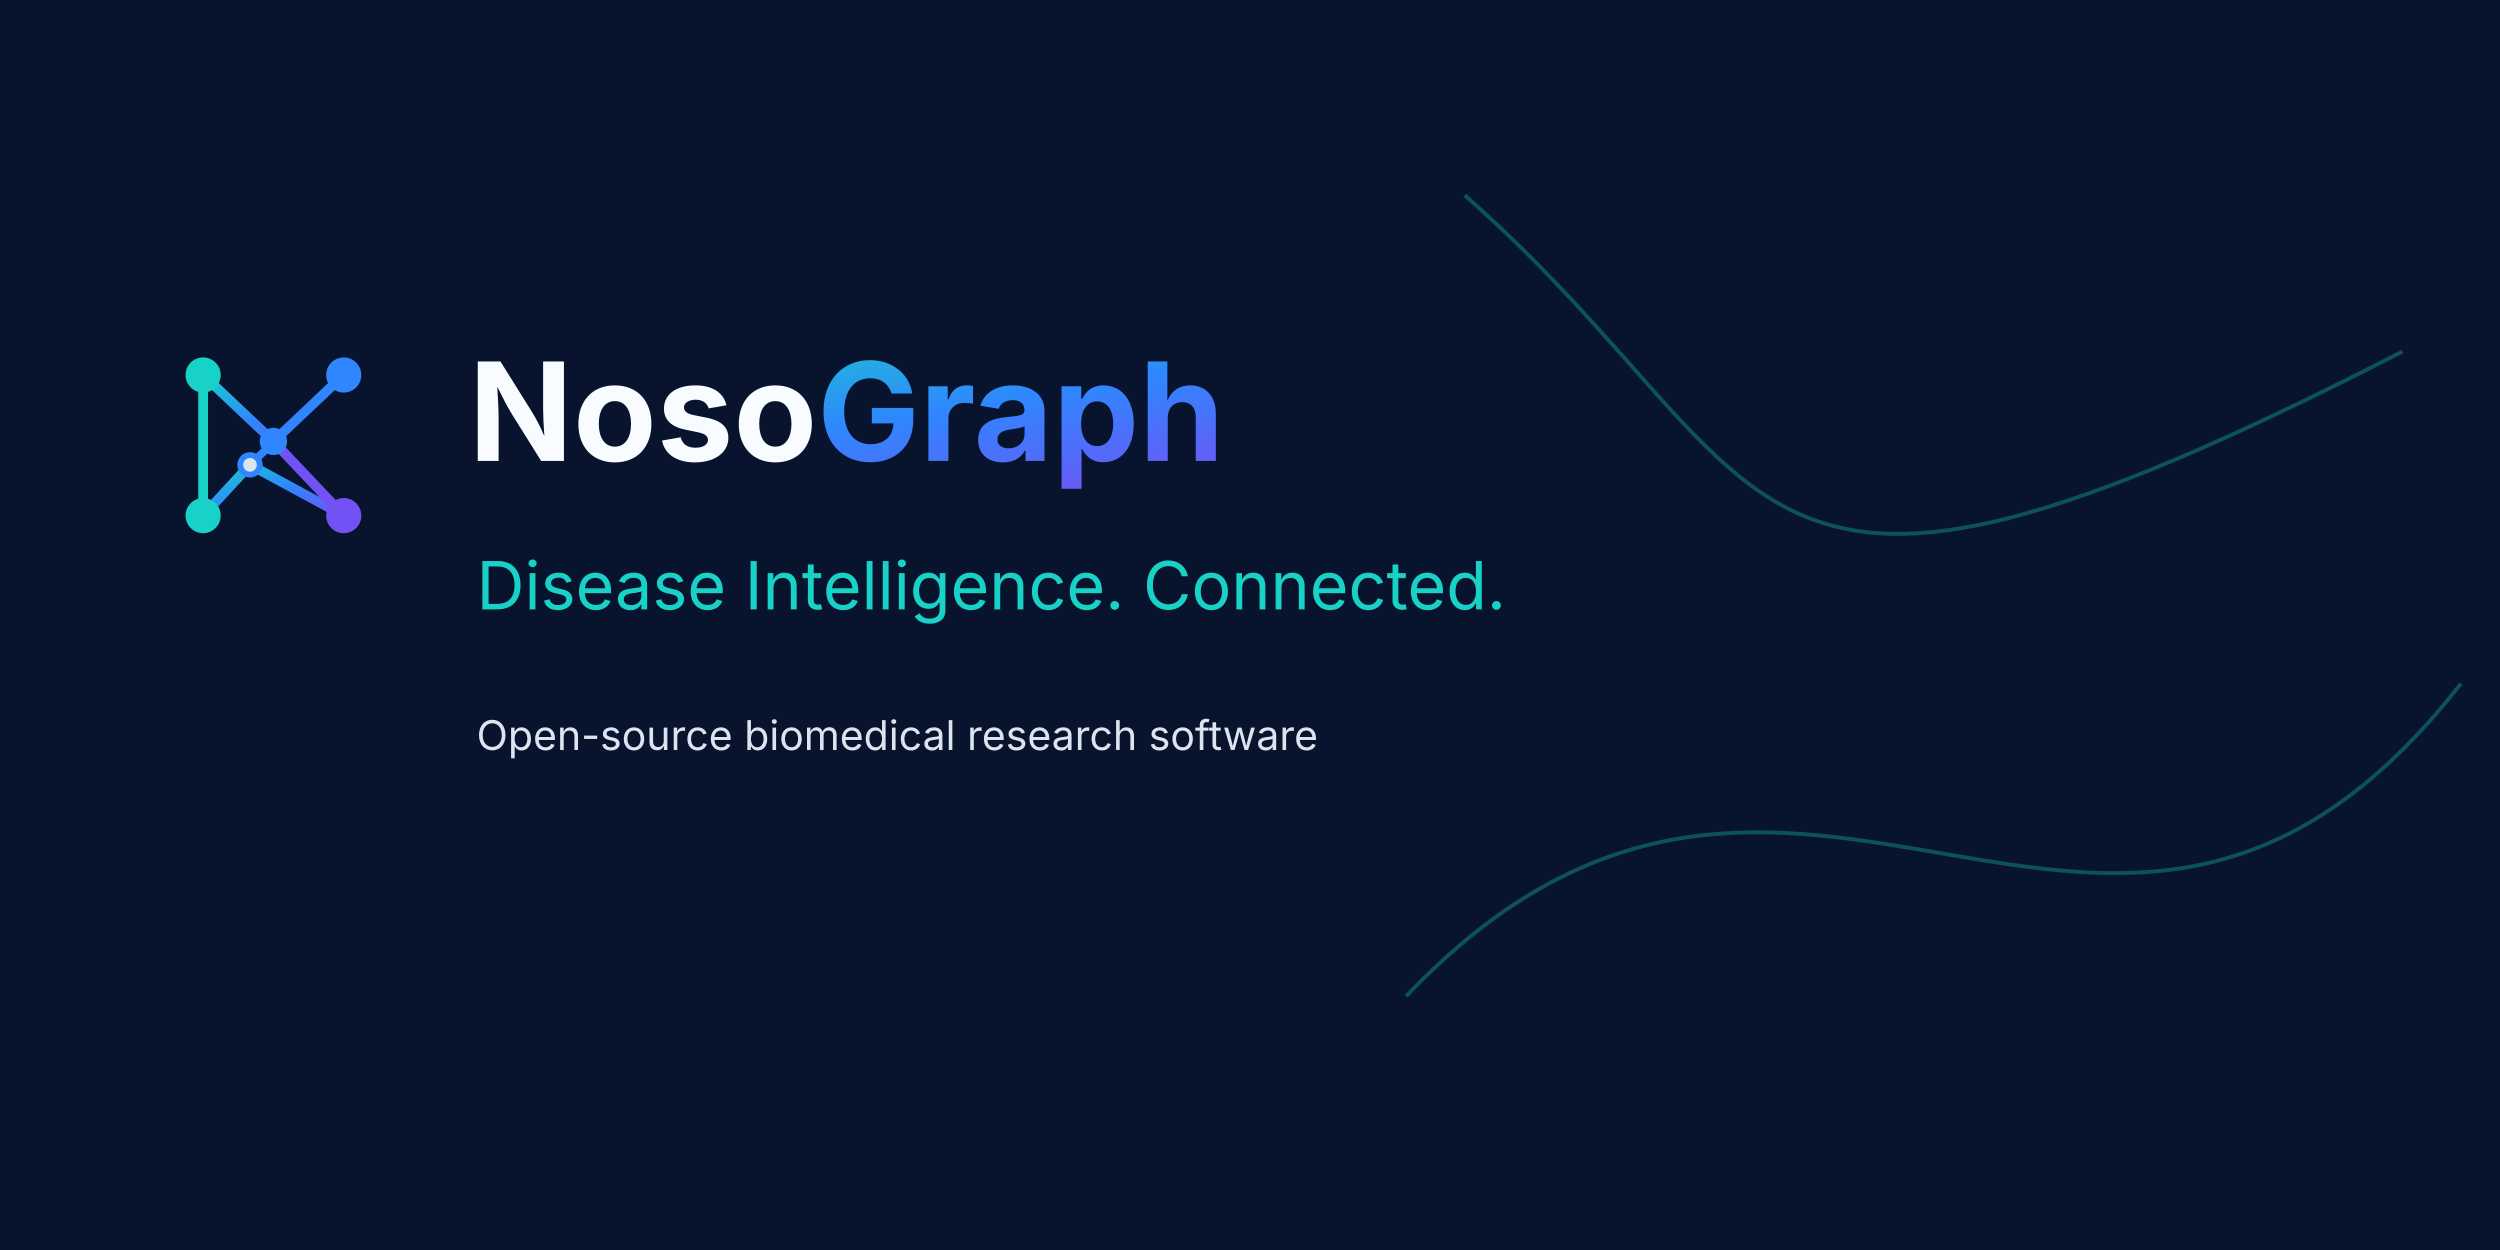
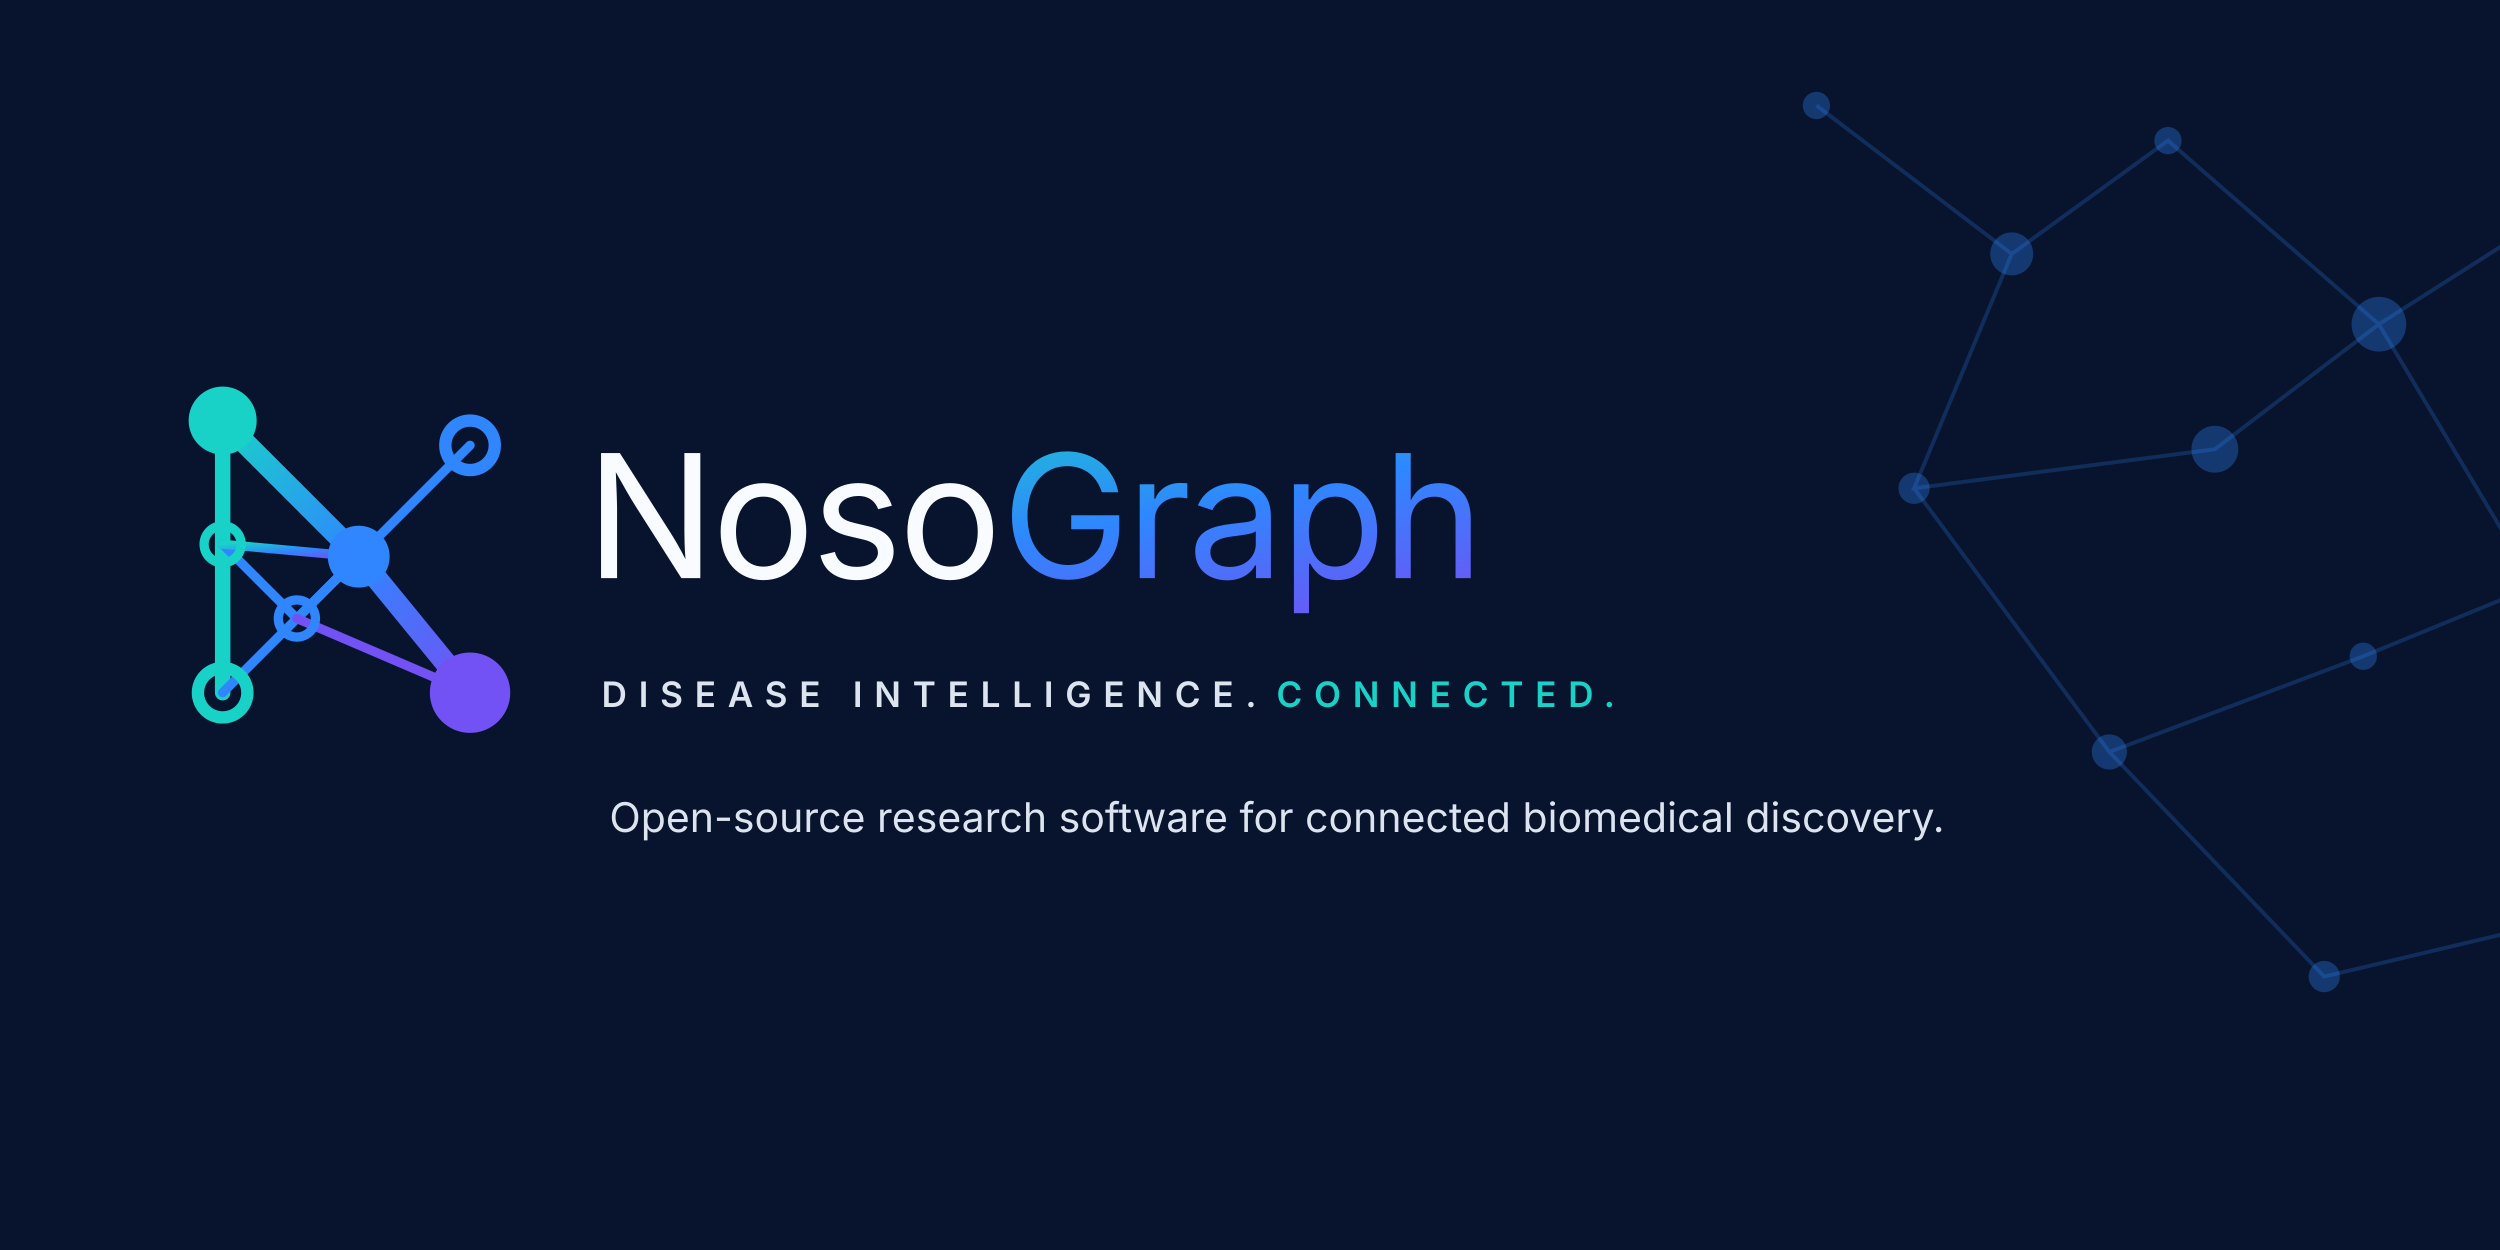
- <svg xmlns="http://www.w3.org/2000/svg" viewBox="0 0 1280 640" role="img">
+ <svg xmlns="http://www.w3.org/2000/svg" viewBox="0 0 1280 640" role="img" aria-labelledby="title">
  <defs>
    <linearGradient id="ng-gradient" x1="0" y1="0" x2="1" y2="1">
      <stop offset="0" stop-color="#19D2C7" />
      <stop offset="0.52" stop-color="#2F86FF" />
      <stop offset="1" stop-color="#7252F4" />
    </linearGradient>
  </defs>
  <rect width="1280" height="640" fill="#08142D" />
-   <g opacity=".32" fill="none" stroke="#19D2C7" stroke-width="2">
-     <path d="M750 100 C920 250 880 360 1230 180" />
-     <path d="M720 510 C920 300 1080 580 1260 350" />
+   <g opacity=".22" fill="none" stroke="#2F86FF" stroke-width="2">
+     <path d="M930 54 L1030 130 L1110 72 L1218 166 L1350 82" />
+     <path d="M1030 130 L980 250 L1134 230 L1218 166 L1298 300 L1415 216" />
+     <path d="M980 250 L1080 385 L1210 336 L1298 300 L1388 420" />
+     <path d="M1080 385 L1190 500 L1325 468 L1388 420" />
  </g>
-   <g transform="translate(80 168)">
-     <g transform="translate(0 0) scale(1)">
-       <g fill="none" stroke-linecap="round" stroke-linejoin="round">
-         <path d="M24 24 V96" stroke="#19D2C7" stroke-width="5" />
-         <path d="M24 24 L60 58 L96 24" stroke="url(#ng-gradient)" stroke-width="5" />
-         <path d="M24 96 L48 70 L96 96" stroke="url(#ng-gradient)" stroke-width="5" />
-         <path d="M60 58 L96 96" stroke="#7252F4" stroke-width="5" />
-         <path d="M48 70 L96 24" stroke="#2F86FF" stroke-width="4" />
-         <circle cx="24" cy="24" r="9" fill="#19D2C7" stroke="none" />
-         <circle cx="24" cy="96" r="9" fill="#19D2C7" stroke="none" />
-         <circle cx="96" cy="24" r="9" fill="#2F86FF" stroke="none" />
-         <circle cx="96" cy="96" r="9" fill="#7252F4" stroke="none" />
-         <circle cx="60" cy="58" r="7" fill="#2F86FF" stroke="none" />
-         <circle cx="48" cy="70" r="5" fill="#DCE4EF" stroke="#2F86FF" stroke-width="3" />
-       </g>
+   <g opacity=".32" fill="#2F86FF">
+     <circle cx="930" cy="54" r="7" />
+     <circle cx="1030" cy="130" r="11" />
+     <circle cx="1110" cy="72" r="7" />
+     <circle cx="1218" cy="166" r="14" />
+     <circle cx="1350" cy="82" r="10" />
+     <circle cx="980" cy="250" r="8" />
+     <circle cx="1134" cy="230" r="12" />
+     <circle cx="1298" cy="300" r="17" />
+     <circle cx="1415" cy="216" r="9" />
+     <circle cx="1080" cy="385" r="9" />
+     <circle cx="1210" cy="336" r="7" />
+     <circle cx="1388" cy="420" r="12" />
+     <circle cx="1190" cy="500" r="8" />
+     <circle cx="1325" cy="468" r="10" />
+   </g>
+   <g transform="translate(76 190) scale(1.58333)">
+     <g fill="none" stroke-linecap="round" stroke-linejoin="round">
+       <path d="M24 16 V104" stroke="#19D2C7" stroke-width="5" />
+       <path d="M104 24 V104" stroke="url(#ng-gradient)" stroke-width="4" />
+       <path d="M24 16 L68 60 L104 104" stroke="url(#ng-gradient)" stroke-width="7" />
+       <path d="M24 56 L48 80 L68 60" stroke="#2F86FF" stroke-width="3" />
+       <path d="M24 104 L48 80 L104 24" stroke="#2F86FF" stroke-width="3" />
+       <path d="M24 56 L68 60" stroke="url(#ng-gradient)" stroke-width="3" />
+       <path d="M48 80 L104 104" stroke="#7252F4" stroke-width="3" />
+       <circle cx="24" cy="16" r="11" fill="#19D2C7" stroke="none" />
+       <circle cx="24" cy="56" r="6" fill="none" stroke="#19D2C7" stroke-width="3" />
+       <circle cx="24" cy="104" r="8" fill="none" stroke="#19D2C7" stroke-width="4" />
+       <circle cx="68" cy="60" r="10" fill="#2F86FF" stroke="none" />
+       <circle cx="48" cy="80" r="6" fill="none" stroke="#2F86FF" stroke-width="3" />
+       <circle cx="104" cy="24" r="8" fill="none" stroke="#2F86FF" stroke-width="4" />
+       <circle cx="104" cy="104" r="13" fill="#7252F4" stroke="none" />
    </g>
  </g>
-   <text x="240" y="236" font-family="Sora, Inter, Arial, sans-serif" font-size="70" font-weight="650" fill="#F8FBFF">Noso<tspan fill="url(#ng-gradient)">Graph</tspan>
+   <text x="300" y="296" font-family="Sora, Inter, Arial, sans-serif" font-size="88" font-weight="400" letter-spacing="-1.8" fill="#F8FBFF">Noso<tspan fill="url(#ng-gradient)">Graph</tspan>
  </text>
-   <text x="244" y="312" font-family="Sora, Inter, Arial, sans-serif" font-size="34" fill="#19D2C7">Disease Intelligence. Connected.</text>
-   <text x="244" y="384" font-family="Inter, Arial, sans-serif" font-size="21" fill="#DCE4EF">Open-source biomedical research software</text>
+   <text x="308" y="362" font-family="Inter, Arial, sans-serif" font-size="18" font-weight="600" letter-spacing="6" fill="#DCE4EF">DISEASE INTELLIGENCE. <tspan fill="#19D2C7">CONNECTED.</tspan>
+   </text>
+   <text x="312" y="426" font-family="Inter, Arial, sans-serif" font-size="21" fill="#DCE4EF">Open-source research software for connected biomedical discovery.</text>
</svg>
